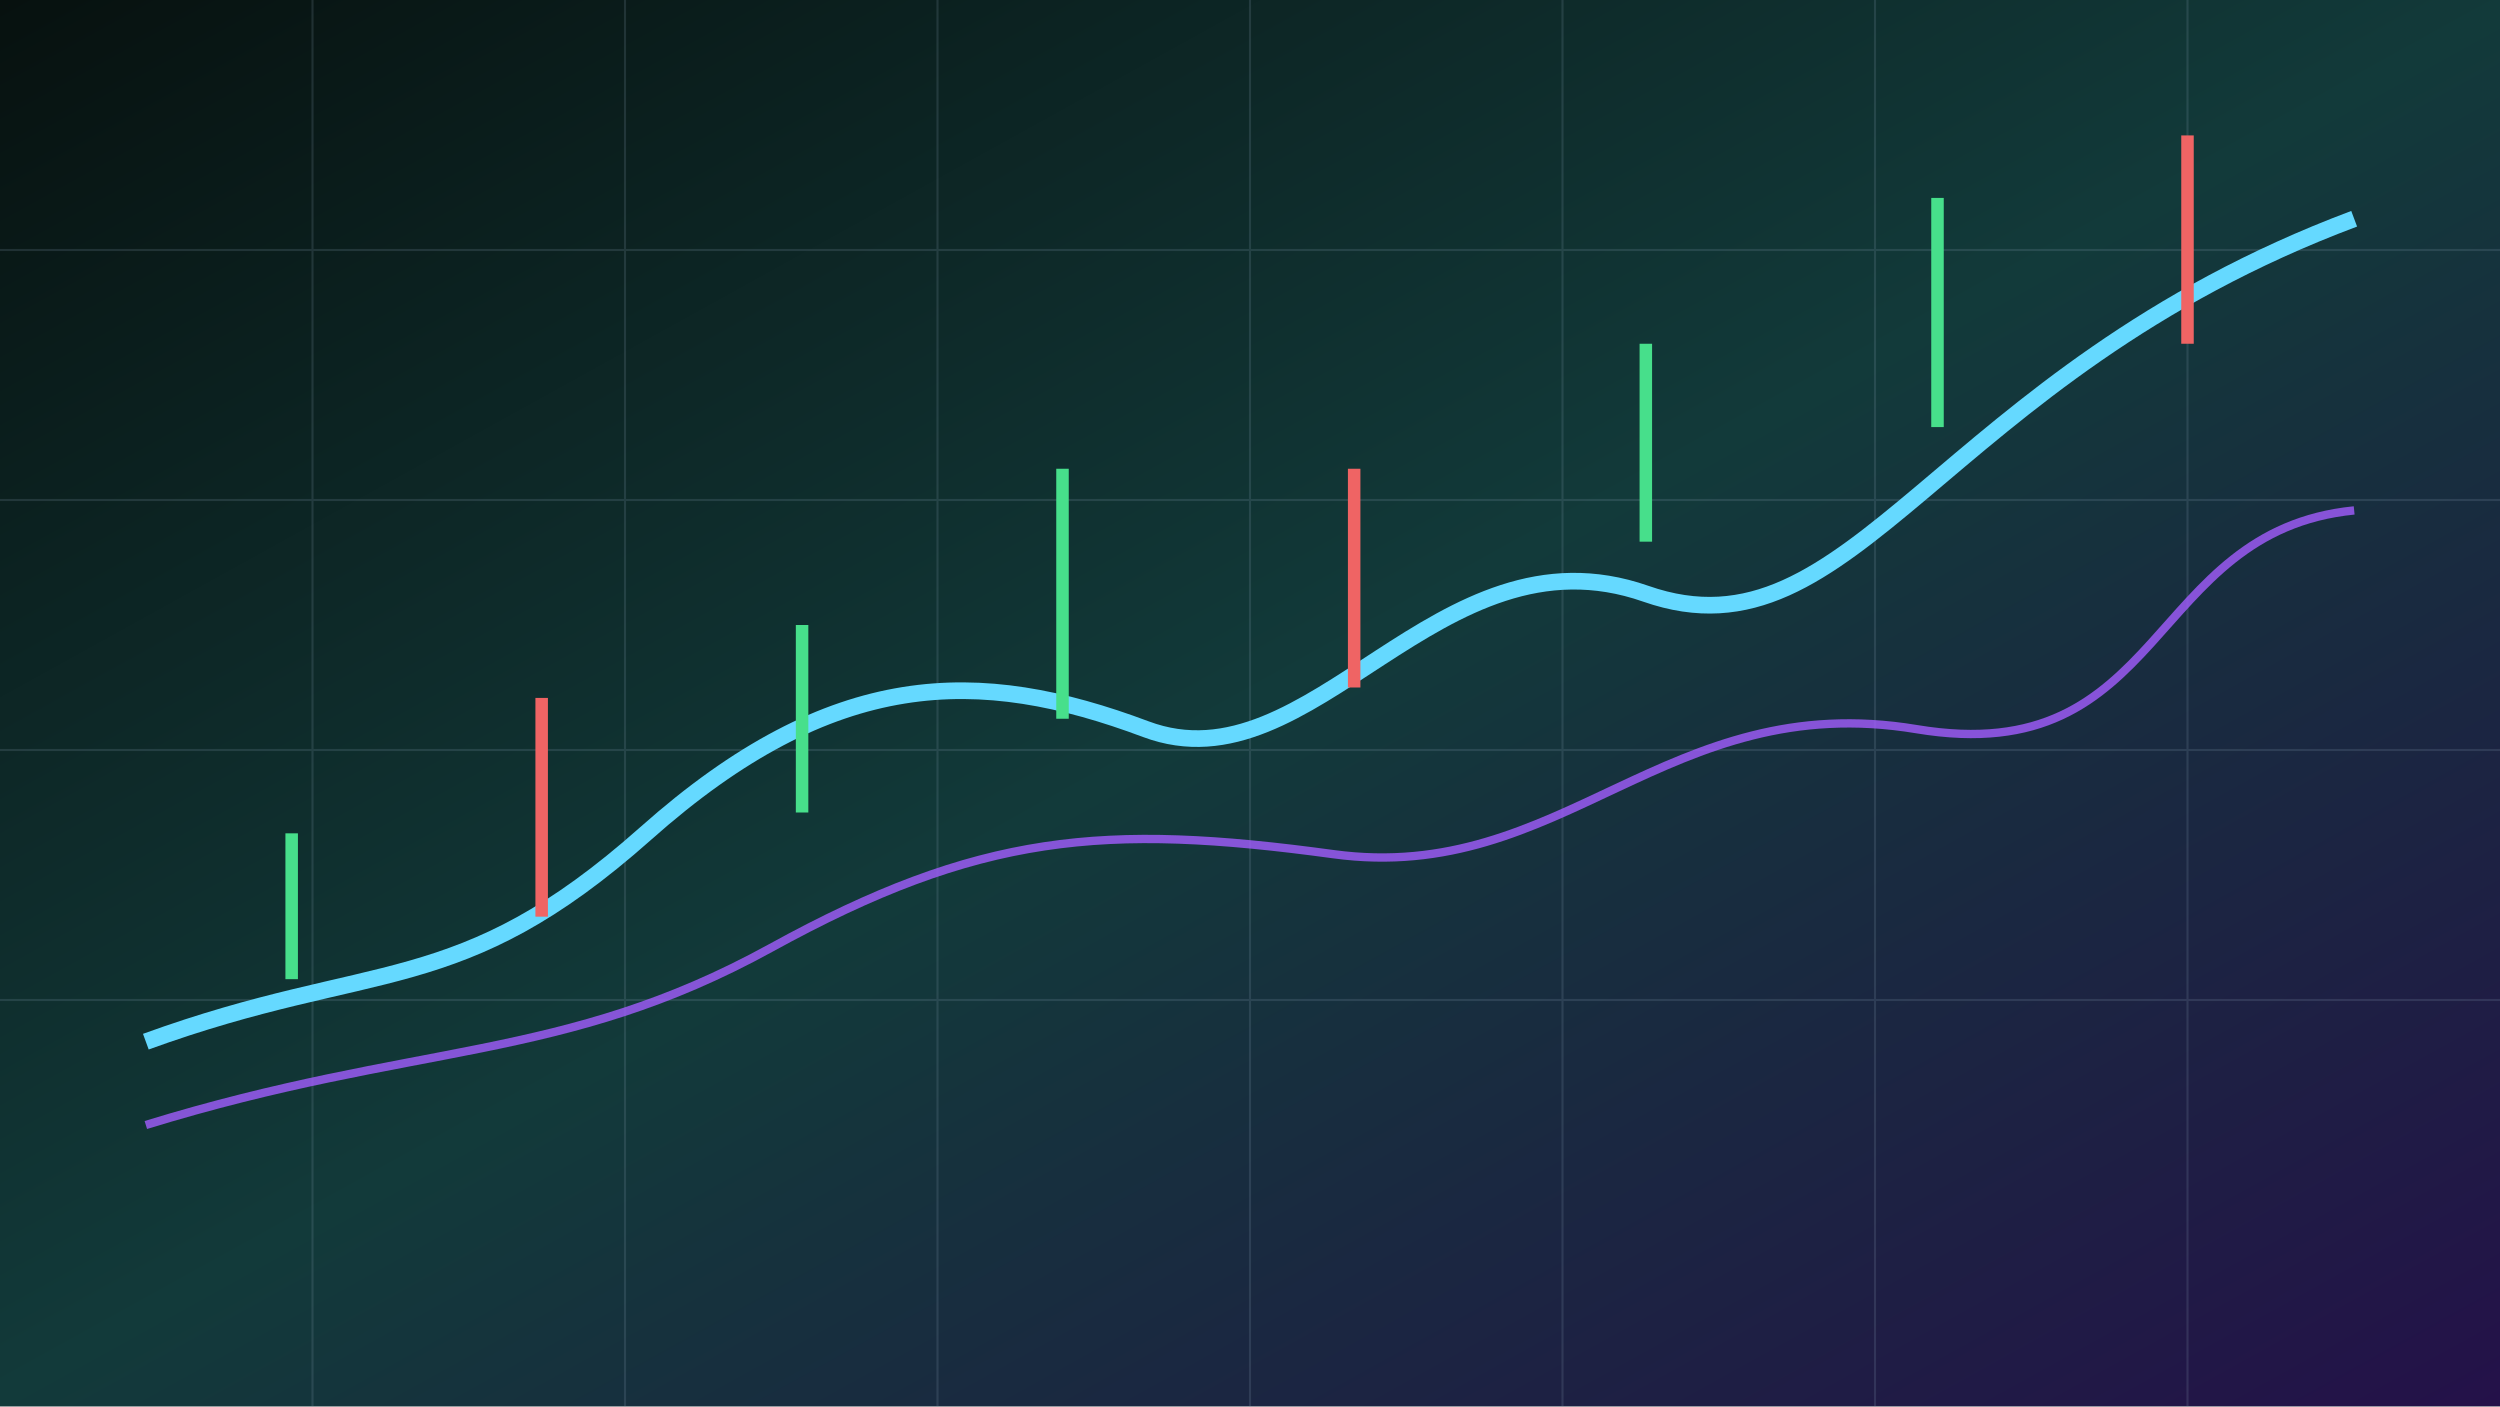
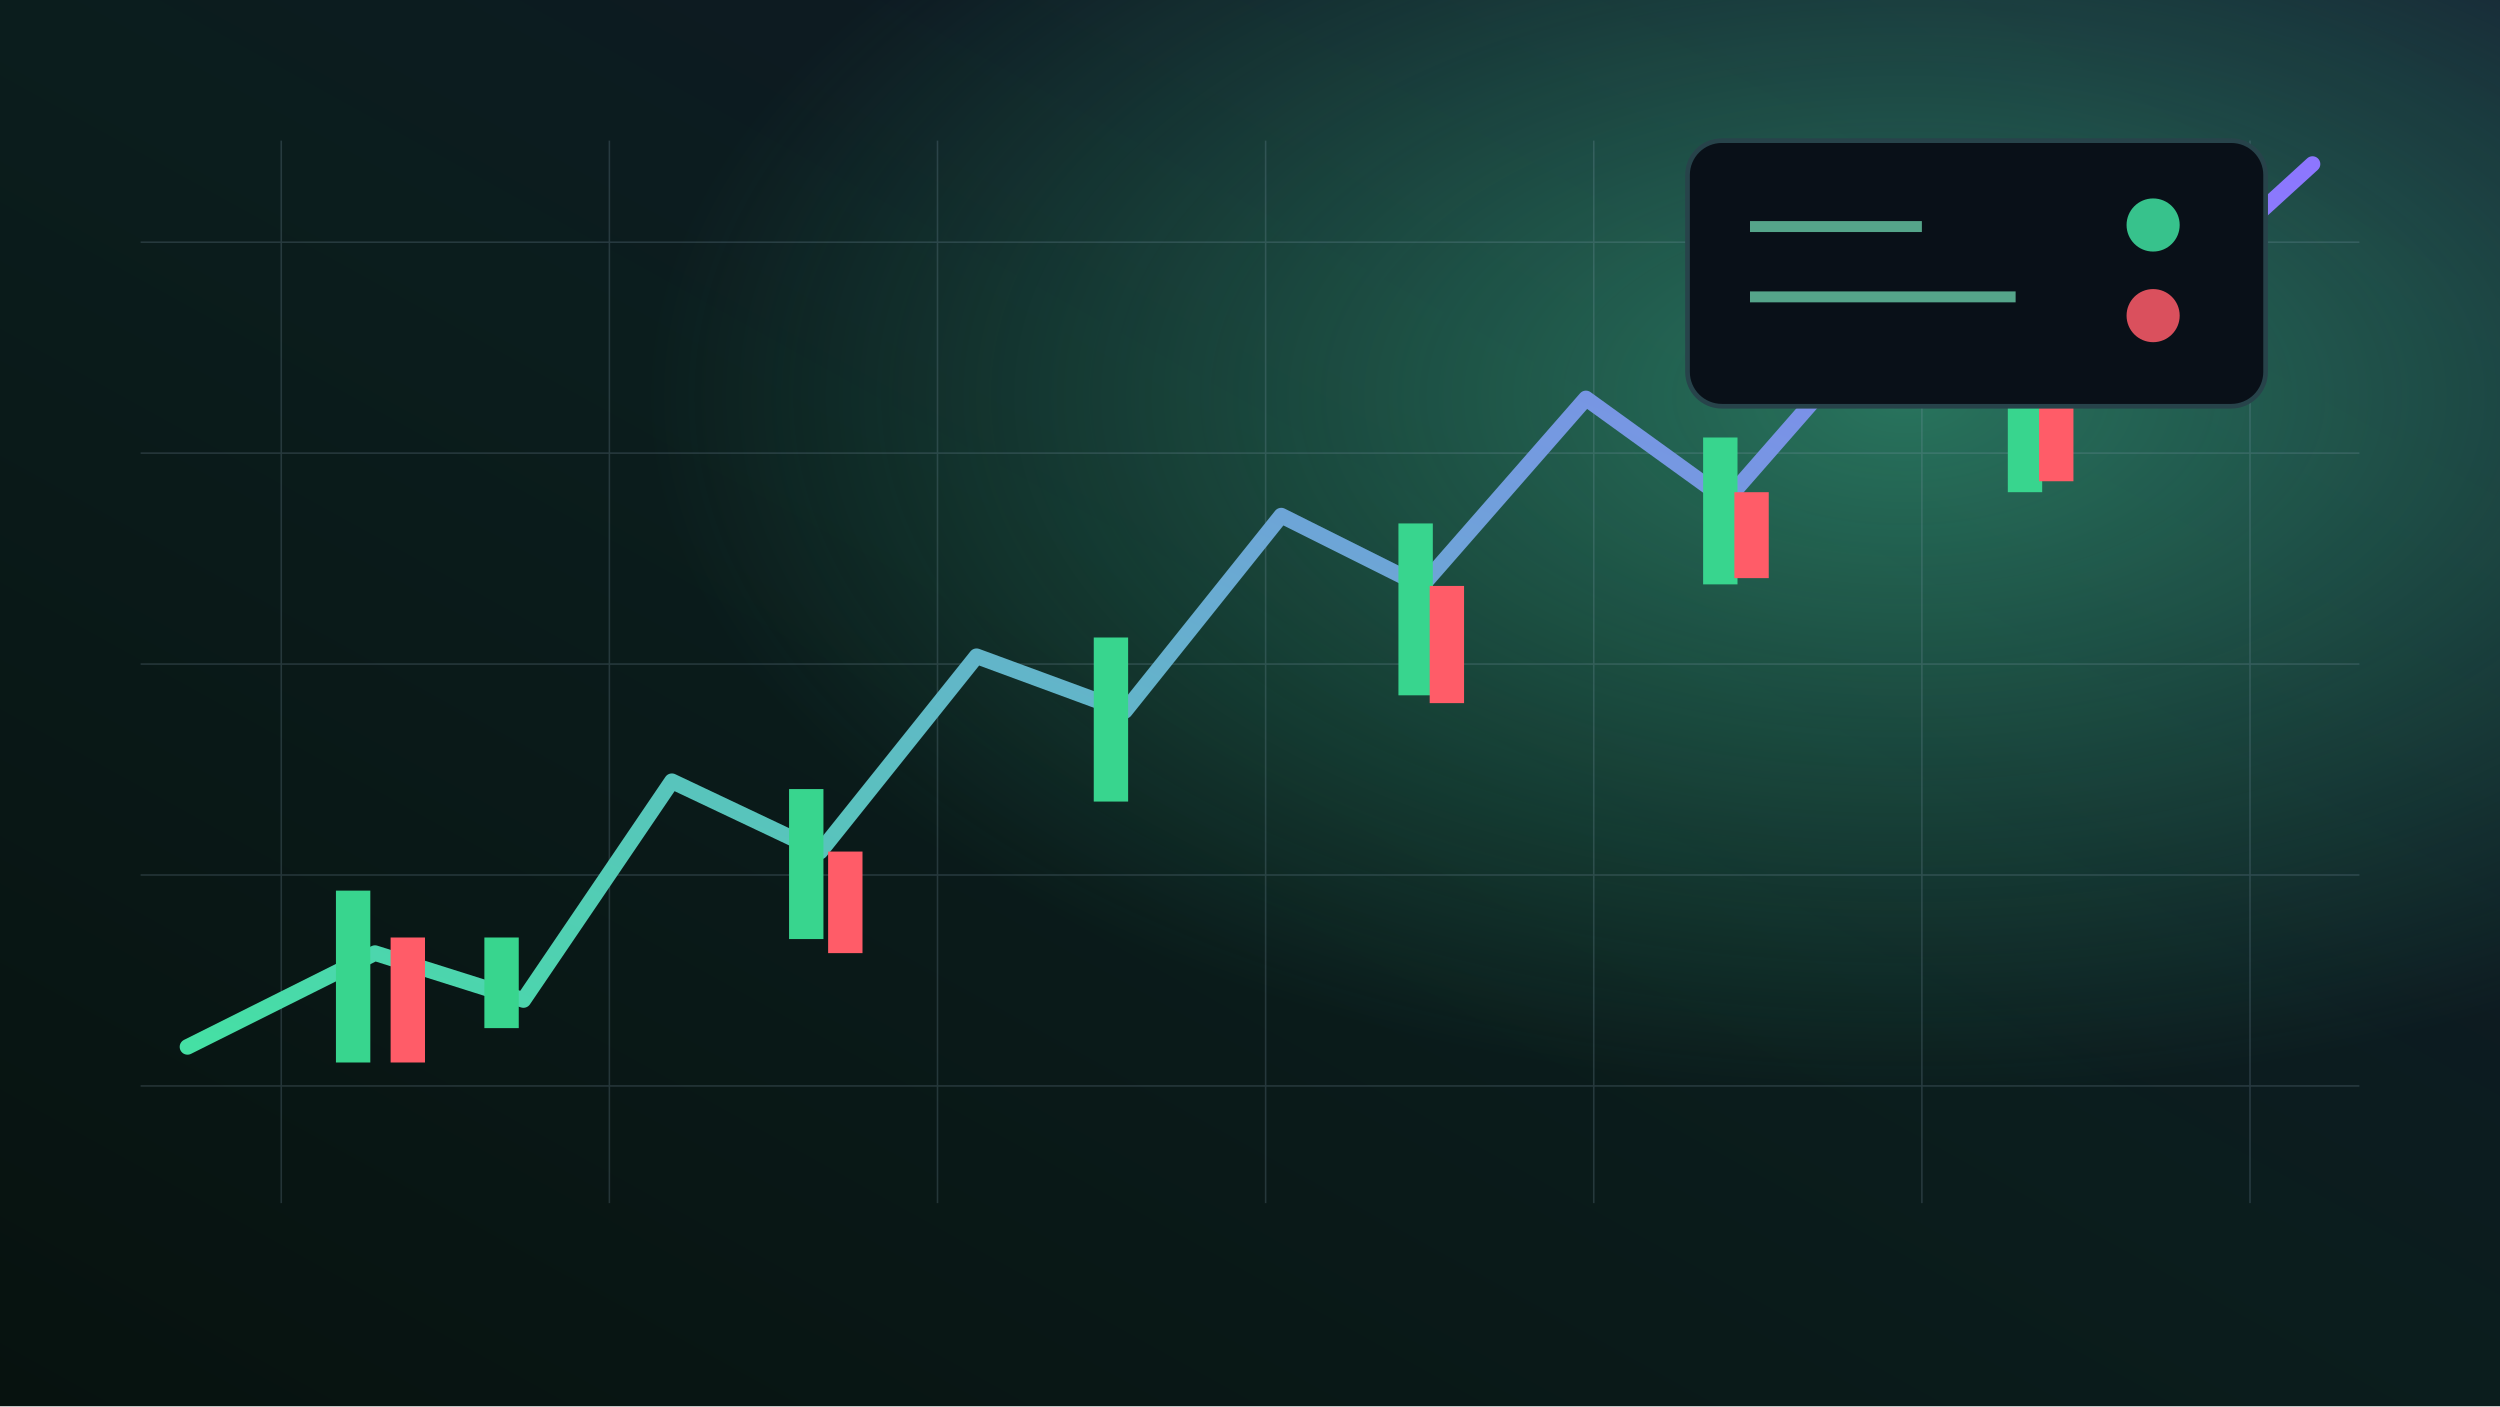
- <svg xmlns="http://www.w3.org/2000/svg" viewBox="0 0 1200 675">
+ <svg xmlns="http://www.w3.org/2000/svg" viewBox="0 0 1600 900">
  <defs>
-     <linearGradient id="g" x1="0" y1="0" x2="1" y2="1">
-       <stop stop-color="#07110f" />
-       <stop offset=".5" stop-color="#123a3a" />
-       <stop offset="1" stop-color="#241149" />
+     <linearGradient id="bg" x1="0" y1="1" x2="1" y2="0">
+       <stop stop-color="#07120f" />
+       <stop offset=".5" stop-color="#0b1d1d" />
+       <stop offset="1" stop-color="#11162a" />
+     </linearGradient>
+     <radialGradient id="g" cx="76%" cy="28%">
+       <stop stop-color="#48e0a3" stop-opacity=".45" />
+       <stop offset="1" stop-color="#48e0a3" stop-opacity="0" />
+     </radialGradient>
+     <linearGradient id="line" x1="0" y1="1" x2="1" y2="0">
+       <stop stop-color="#45e0a4" />
+       <stop offset="1" stop-color="#8d76ff" />
    </linearGradient>
  </defs>
-   <rect width="1200" height="675" fill="#05070a" />
-   <rect width="1200" height="675" fill="url(#g)" />
-   <g opacity=".18" stroke="#8aa0b8">
-     <path d="M0 120h1200M0 240h1200M0 360h1200M0 480h1200M150 0v675M300 0v675M450 0v675M600 0v675M750 0v675M900 0v675M1050 0v675" />
+   <rect width="1600" height="900" fill="url(#bg)" />
+   <rect width="1600" height="900" fill="url(#g)" />
+   <g opacity=".22" stroke="#8aa2b7">
+     <path d="M90 155h1420M90 290h1420M90 425h1420M90 560h1420M90 695h1420" />
+     <path d="M180 90v680M390 90v680M600 90v680M810 90v680M1020 90v680M1230 90v680M1440 90v680" />
  </g>
-   <path d="M70 500 C180 460 220 480 310 400 S470 320 550 350 S690 250 790 285 S930 180 1130 105" fill="none" stroke="#65d9ff" stroke-width="8" />
-   <path d="M70 540 C200 500 270 510 370 455 S530 395 640 410 S800 330 920 350 S1030 255 1130 245" fill="none" stroke="#a35cff" stroke-width="4" opacity=".8" />
-   <g stroke-width="6">
-     <path d="M140 470v-70M140 415h0" stroke="#47df8b" />
-     <path d="M260 440v-105M260 380h0" stroke="#ef6464" />
-     <path d="M385 390v-90M385 330h0" stroke="#47df8b" />
-     <path d="M510 345v-120M510 275h0" stroke="#47df8b" />
-     <path d="M650 330v-105M650 265h0" stroke="#ef6464" />
-     <path d="M790 260v-95M790 200h0" stroke="#47df8b" />
-     <path d="M930 205v-110M930 150h0" stroke="#47df8b" />
-     <path d="M1050 165v-100M1050 120h0" stroke="#ef6464" />
+   <path d="M120 670L240 610 335 640 430 500 525 545 625 420 720 455 820 330 910 375 1015 255 1105 320 1210 200 1310 260 1480 105" fill="none" stroke="url(#line)" stroke-width="10" stroke-linecap="round" stroke-linejoin="round" />
+   <g fill="#38d58e">
+     <rect x="215" y="570" width="22" height="110" />
+     <rect x="310" y="600" width="22" height="58" />
+     <rect x="505" y="505" width="22" height="96" />
+     <rect x="700" y="408" width="22" height="105" />
+     <rect x="895" y="335" width="22" height="110" />
+     <rect x="1090" y="280" width="22" height="94" />
+     <rect x="1285" y="225" width="22" height="90" />
  </g>
+   <g fill="#ff5c68">
+     <rect x="250" y="600" width="22" height="80" />
+     <rect x="530" y="545" width="22" height="65" />
+     <rect x="915" y="375" width="22" height="75" />
+     <rect x="1110" y="315" width="22" height="55" />
+     <rect x="1305" y="250" width="22" height="58" />
+   </g>
+   <rect x="1080" y="90" width="370" height="170" rx="22" fill="#091018" stroke="#27434a" stroke-width="3" />
+   <path d="M1120 145h110M1120 190h170" stroke="#6fd7b0" stroke-width="7" opacity=".75" />
+   <circle cx="1378" cy="144" r="17" fill="#3fe2a0" opacity=".85" />
+   <circle cx="1378" cy="202" r="17" fill="#ff5c68" opacity=".85" />
</svg>
